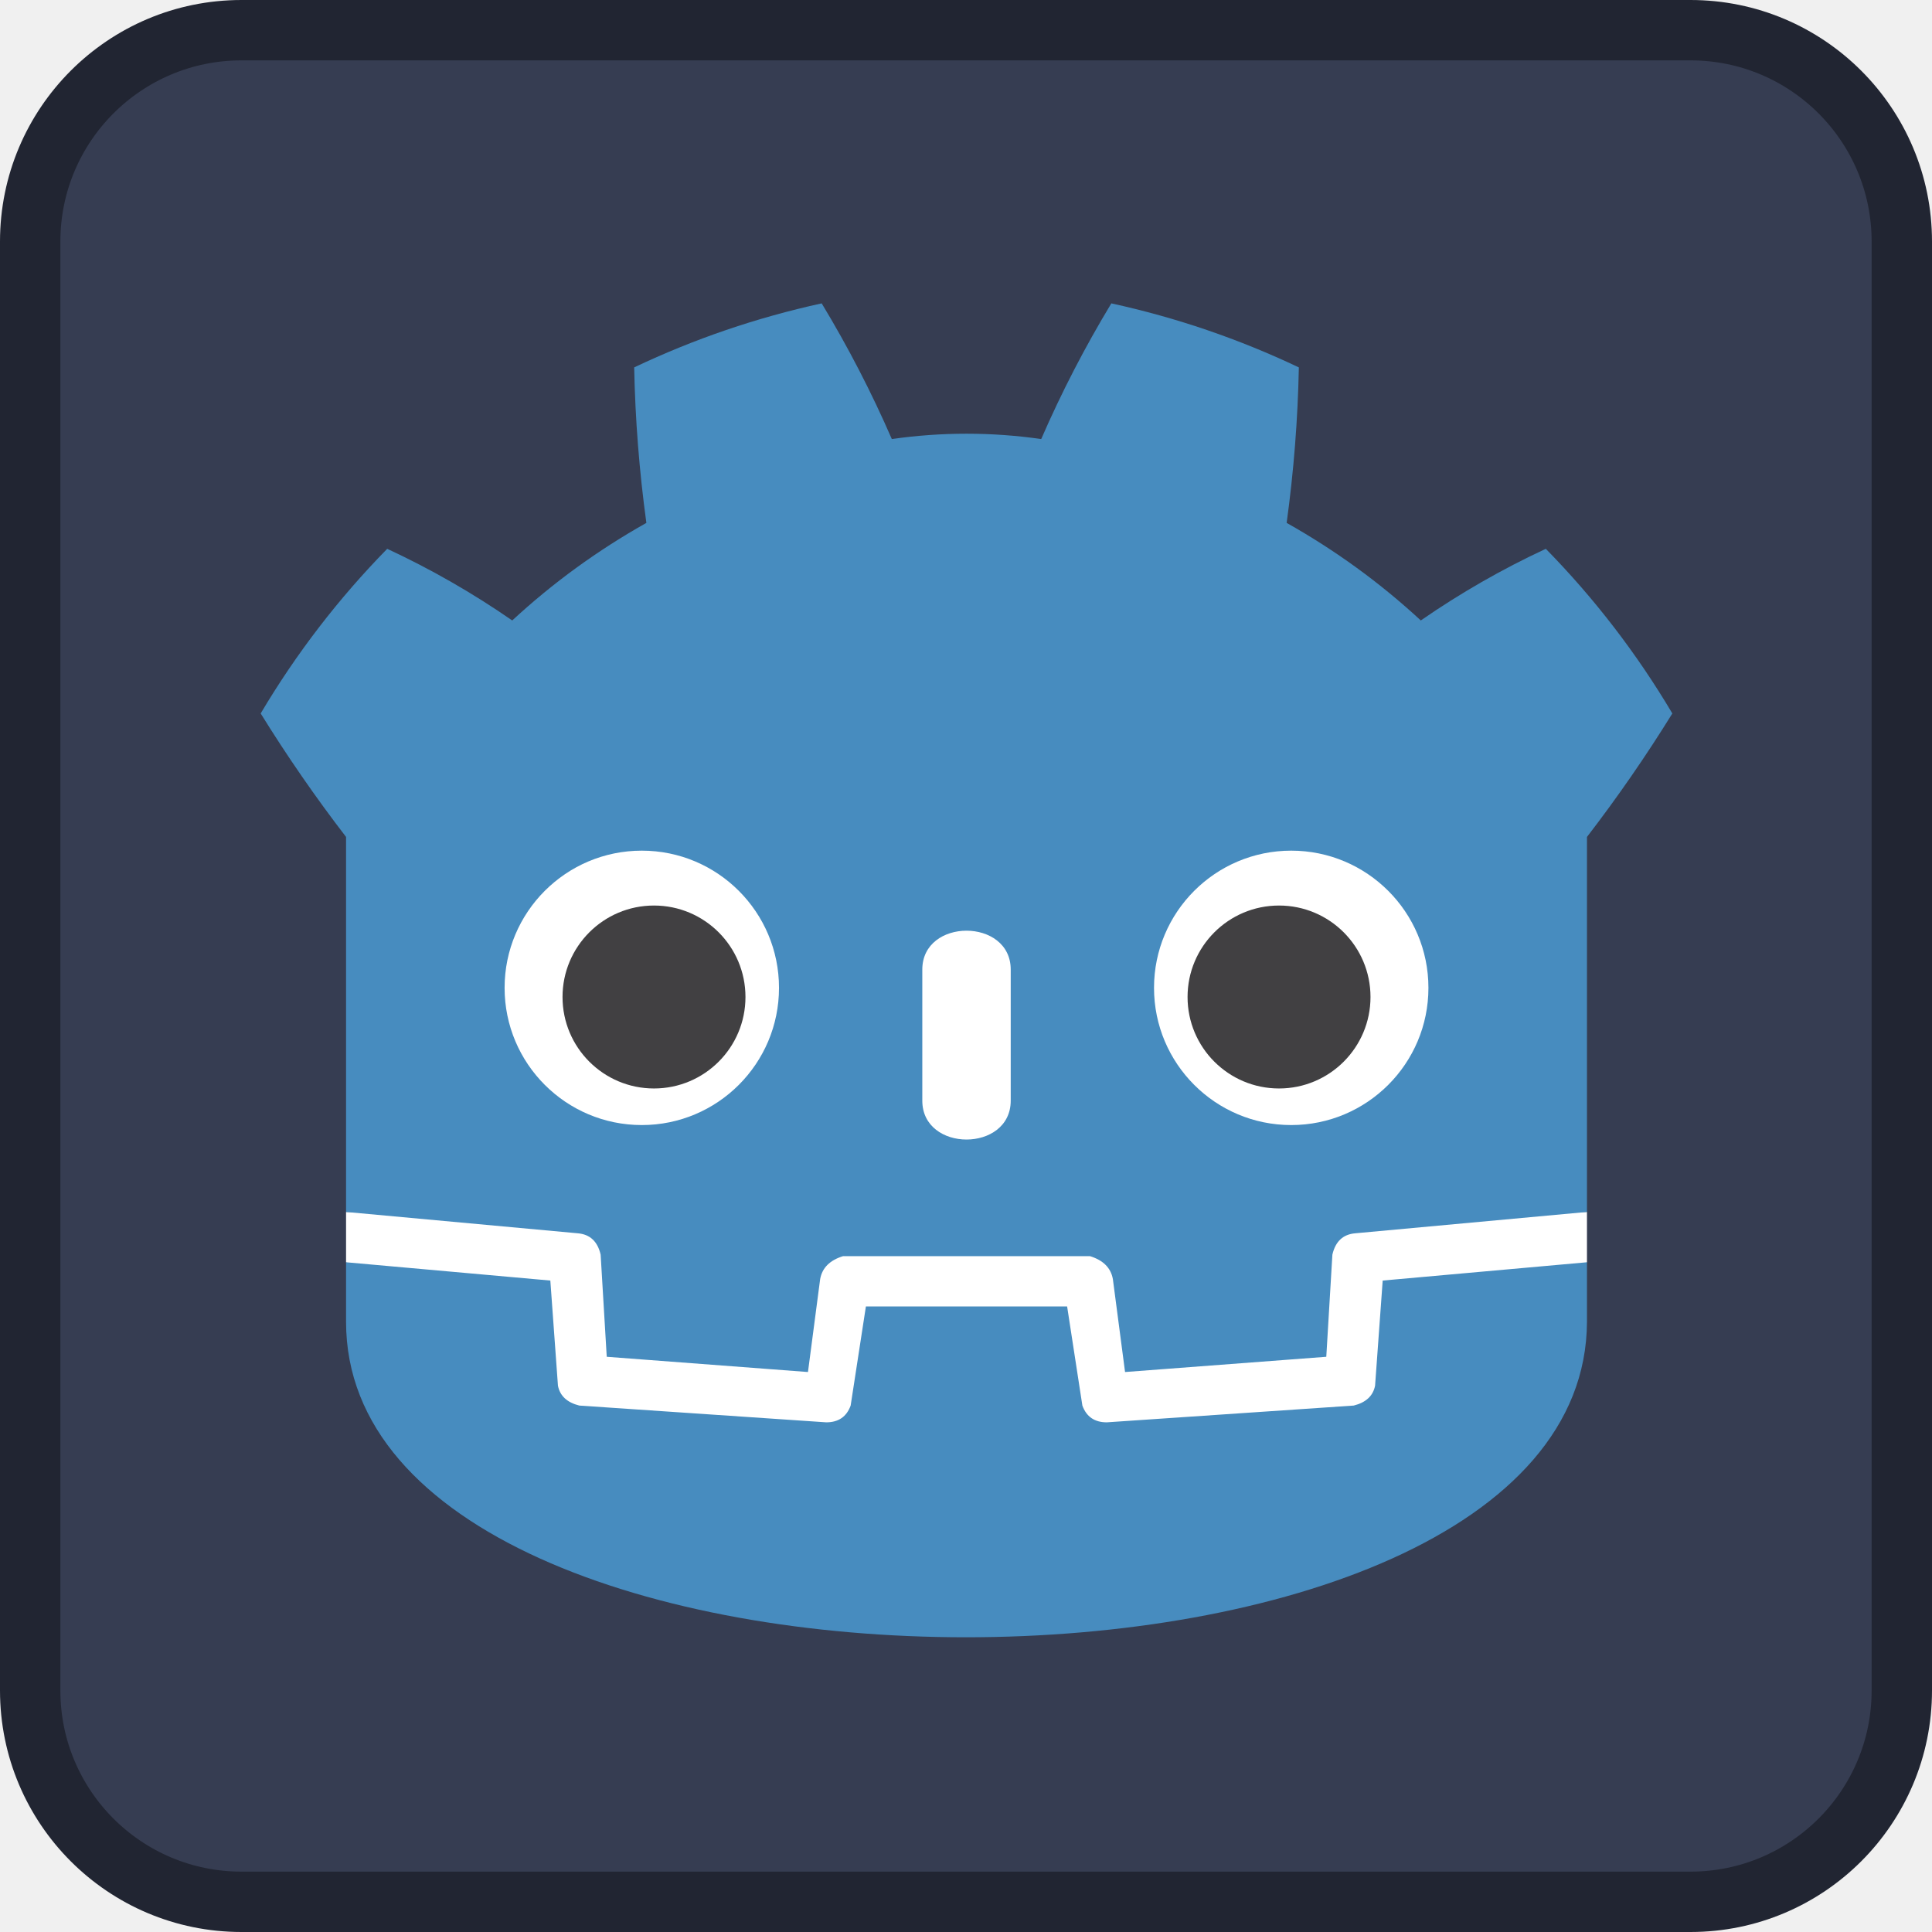
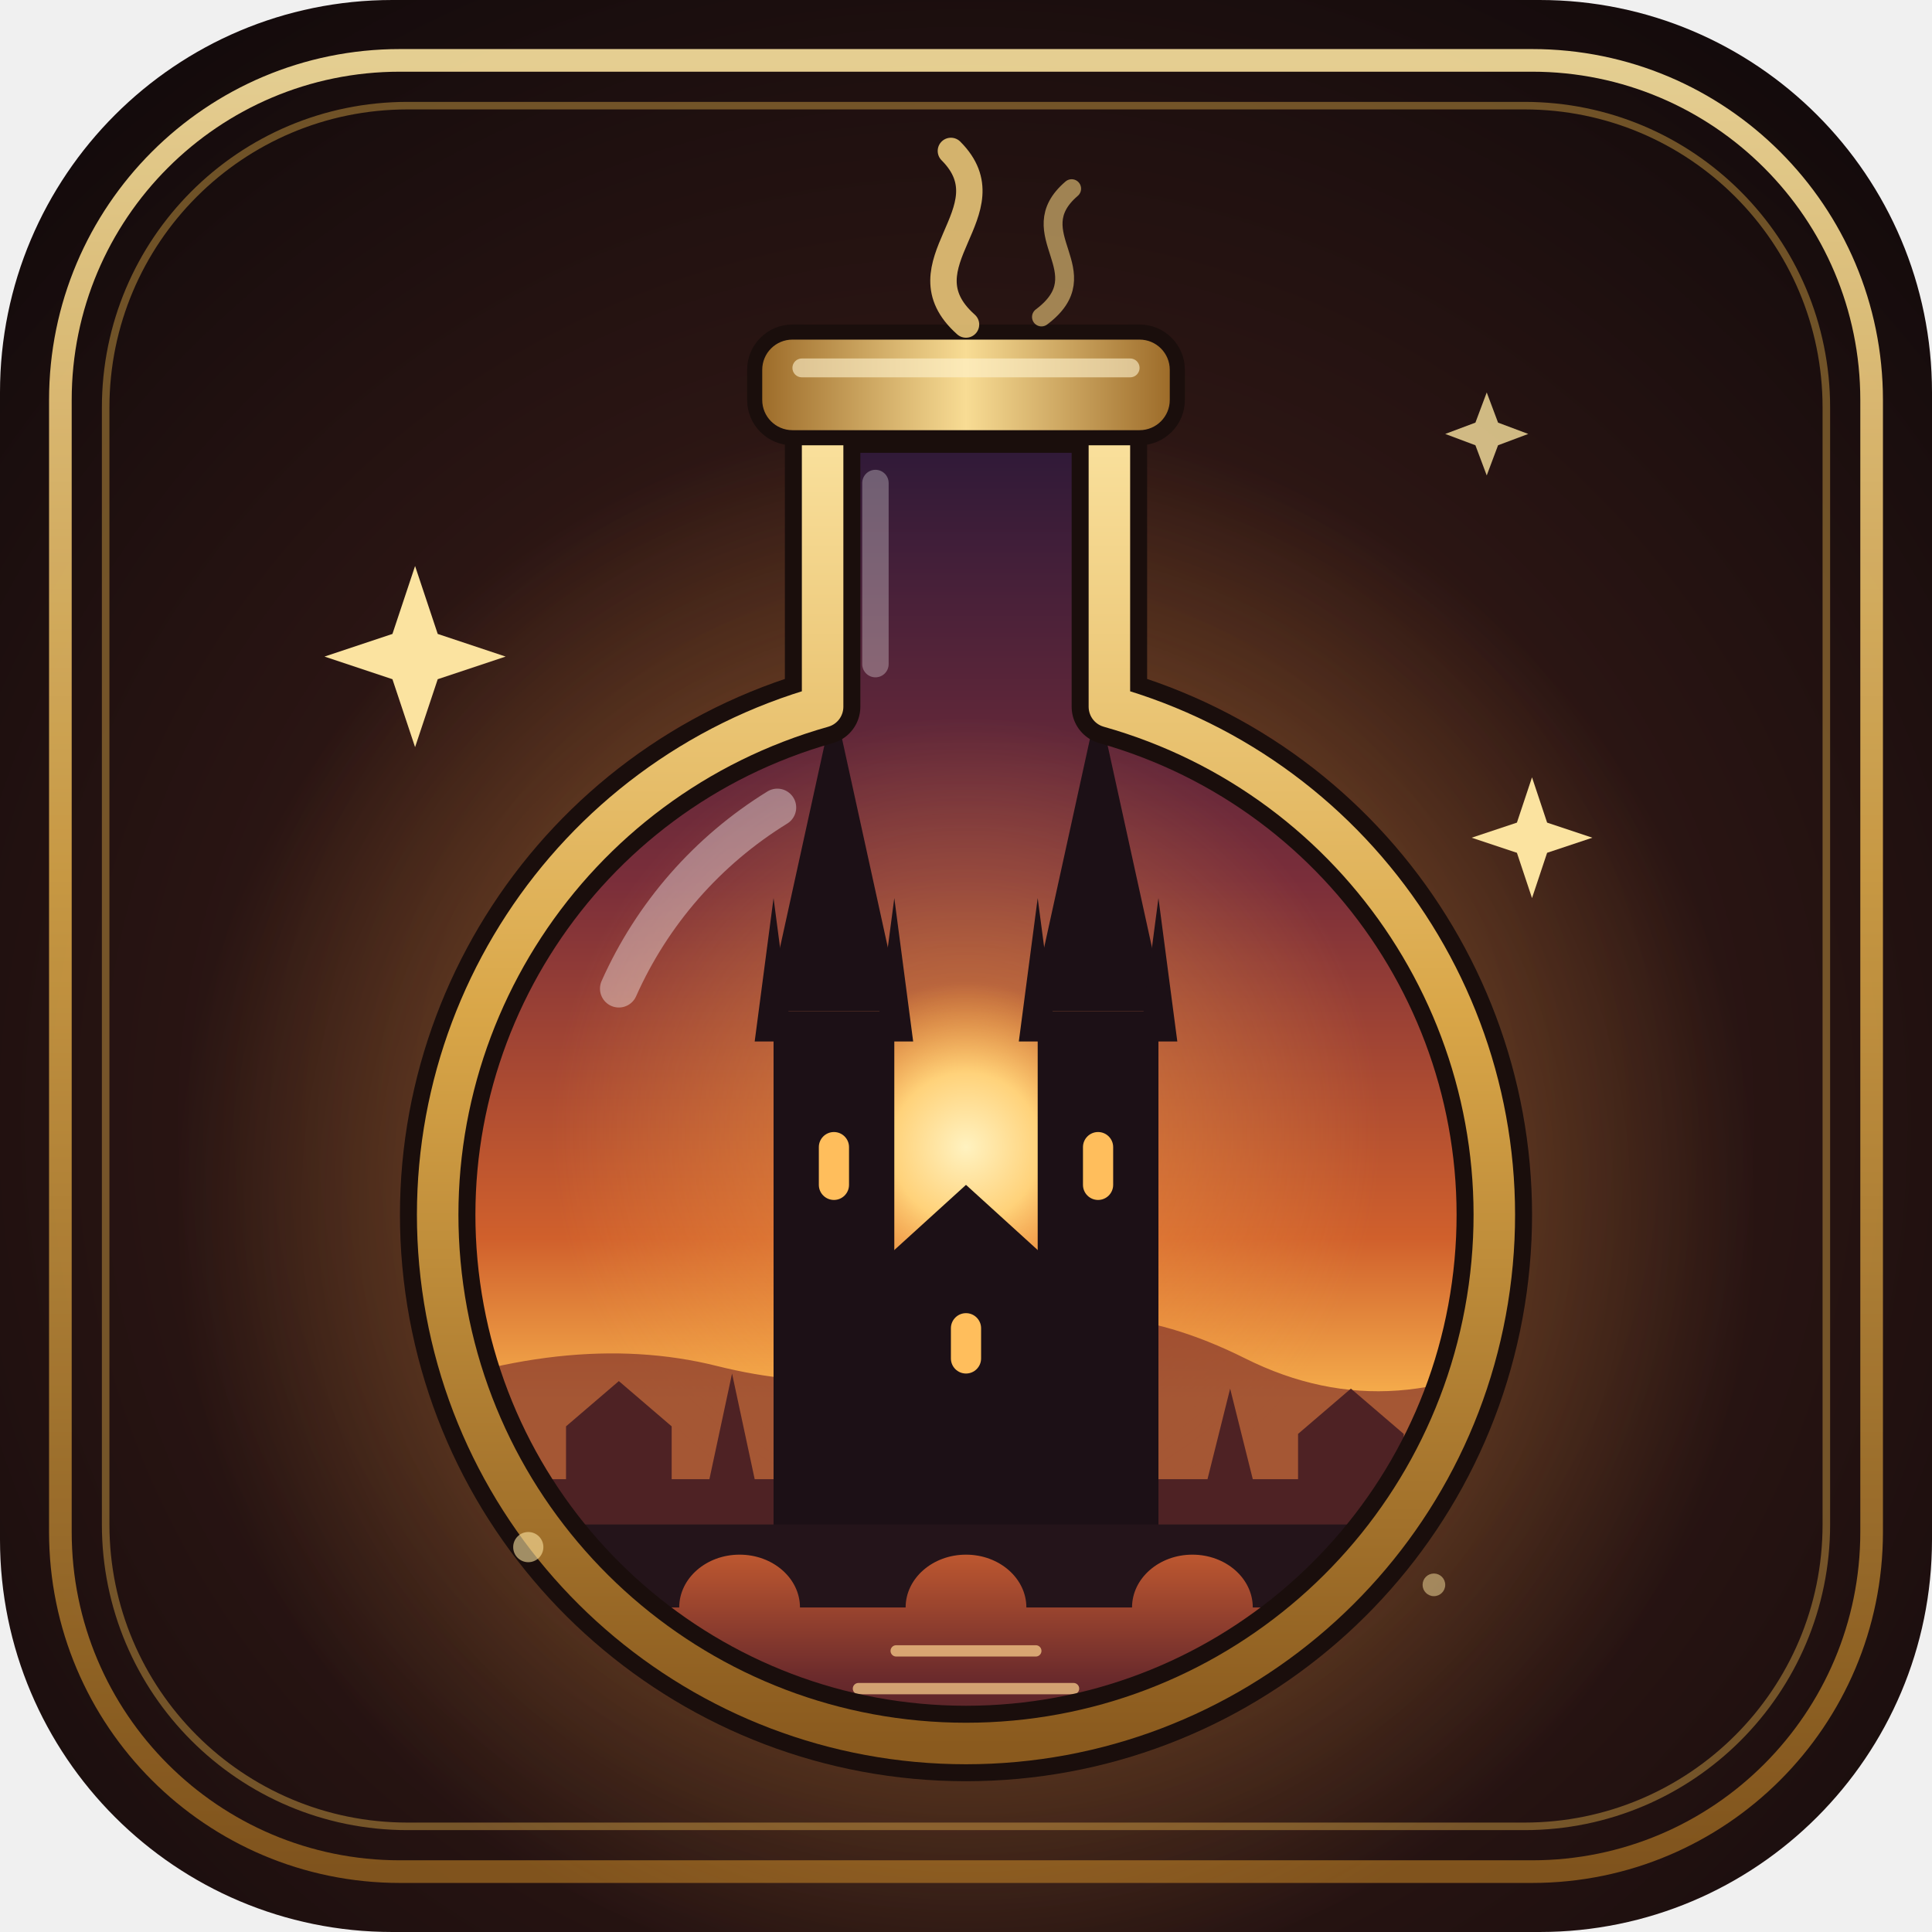
- <svg xmlns="http://www.w3.org/2000/svg" width="128" height="128">
-   <rect width="124" height="124" x="2" y="2" fill="#363d52" stroke="#212532" stroke-width="4" rx="14" />
-   <g fill="#fff" transform="translate(12.322 12.322)scale(.101)">
-     <path d="M105 673v33q407 354 814 0v-33z" />
-     <path fill="#478cbf" d="m105 673 152 14q12 1 15 14l4 67 132 10 8-61q2-11 15-15h162q13 4 15 15l8 61 132-10 4-67q3-13 15-14l152-14V427q30-39 56-81-35-59-83-108-43 20-82 47-40-37-88-64 7-51 8-102-59-28-123-42-26 43-46 89-49-7-98 0-20-46-46-89-64 14-123 42 1 51 8 102-48 27-88 64-39-27-82-47-48 49-83 108 26 42 56 81zm0 33v39c0 276 813 276 814 0v-39l-134 12-5 69q-2 10-14 13l-162 11q-12 0-16-11l-10-65H446l-10 65q-4 11-16 11l-162-11q-12-3-14-13l-5-69z" />
-     <path d="M483 600c0 34 58 34 58 0v-86c0-34-58-34-58 0z" />
-     <circle cx="725" cy="526" r="90" />
-     <circle cx="299" cy="526" r="90" />
+ <svg xmlns="http://www.w3.org/2000/svg" width="512" height="512" viewBox="0 0 512 512">
+   <defs>
+     <radialGradient id="bg" cx="50%" cy="58%" r="70%">
+       <stop offset="0" stop-color="#5a2a1e" />
+       <stop offset=".55" stop-color="#2a1513" />
+       <stop offset="1" stop-color="#120a0b" />
+     </radialGradient>
+     <linearGradient id="gold" x1="0" y1="0" x2="0" y2="1">
+       <stop offset="0" stop-color="#fbe3a0" />
+       <stop offset=".45" stop-color="#d9a648" />
+       <stop offset="1" stop-color="#8a5a1e" />
+     </linearGradient>
+     <linearGradient id="goldH" x1="0" y1="0" x2="1" y2="0">
+       <stop offset="0" stop-color="#9a6826" />
+       <stop offset=".5" stop-color="#f8dc94" />
+       <stop offset="1" stop-color="#9a6826" />
+     </linearGradient>
+     <linearGradient id="sky" x1="0" y1="110" x2="0" y2="462" gradientUnits="userSpaceOnUse">
+       <stop offset="0" stop-color="#2a1838" />
+       <stop offset=".35" stop-color="#7a2e3a" />
+       <stop offset=".62" stop-color="#d0602c" />
+       <stop offset=".74" stop-color="#f6ae4c" />
+       <stop offset="1" stop-color="#f6ae4c" />
+     </linearGradient>
+     <radialGradient id="sun" cx="50%" cy="50%" r="50%">
+       <stop offset="0" stop-color="#fff2c0" />
+       <stop offset=".45" stop-color="#ffd27a" />
+       <stop offset="1" stop-color="#ffb04a" stop-opacity="0" />
+     </radialGradient>
+     <radialGradient id="halo" cx="50%" cy="50%" r="50%">
+       <stop offset="0" stop-color="#ffb04a" stop-opacity=".55" />
+       <stop offset="1" stop-color="#ffb04a" stop-opacity="0" />
+     </radialGradient>
+     <linearGradient id="river" x1="0" y1="0" x2="0" y2="1">
+       <stop offset="0" stop-color="#c25a30" />
+       <stop offset=".5" stop-color="#6a2a2c" />
+       <stop offset="1" stop-color="#2a1420" />
+     </linearGradient>
+     <clipPath id="flask">
+       <path d="M218 110V187.3A140 140 0 1 0 294 187.3V110Z" />
+     </clipPath>
+   </defs>
+   <rect width="512" height="512" rx="104" fill="url(#bg)" />
+   <rect x="16" y="16" width="480" height="480" rx="90" fill="none" stroke="url(#gold)" stroke-width="6" opacity=".9" />
+   <rect x="28" y="28" width="456" height="456" rx="80" fill="none" stroke="#d9a648" stroke-width="2" opacity=".45" />
+   <circle cx="256" cy="320" r="210" fill="url(#halo)" />
+   <g clip-path="url(#flask)">
+     <rect x="100" y="100" width="312" height="380" fill="url(#sky)" />
+     <circle cx="256" cy="300" r="110" fill="url(#halo)" />
+     <circle cx="256" cy="304" r="44" fill="url(#sun)" />
+     <path fill="#8a3a2c" opacity=".75" d="M100 372Q150 352 190 362T260 356T330 360T412 354V480H100Z" />
+     <path fill="#4e2224" d="M100 392L120 392 126 376 134 392 150 392 150 378 164 366 178 378 178 392 188 392 194 364 200 392H320L326 368 332 392 344 392 344 380 358 368 372 380 372 392 382 392 388 372 396 392H412V480H100Z" />
+     <g fill="#1c1016">
+       <path d="M234 334L256 314 278 334V410H234Z" />
+       <path d="M205 268H237V410H205Z" />
+       <path d="M203 268L221 186 239 268Z" />
+       <path d="M200 276L205 238 210 276Z" />
+       <path d="M232 276L237 238 242 276Z" />
+       <path d="M275 268H307V410H275Z" />
+       <path d="M273 268L291 186 309 268Z" />
+       <path d="M270 276L275 238 280 276Z" />
+       <path d="M302 276L307 238 312 276Z" />
+     </g>
+     <g fill="#ffbe5c">
+       <rect x="217" y="300" width="8" height="18" rx="4" />
+       <rect x="287" y="300" width="8" height="18" rx="4" />
+       <rect x="252" y="348" width="8" height="16" rx="4" />
+     </g>
+     <path fill="url(#river)" d="M100 410H412V480H100Z" />
+     <path fill="#24141a" d="M100 404H412V426H392A16 14 0 0 0 360 426H332A16 14 0 0 0 300 426H272A16 14 0 0 0 240 426H212A16 14 0 0 0 180 426H152A16 14 0 0 0 120 426H100Z" />
+     <g fill="#ffd690" opacity=".7">
+       <rect x="236" y="436" width="40" height="3" rx="1.5" />
+       <rect x="226" y="446" width="60" height="3" rx="1.5" />
+       <rect x="242" y="456" width="28" height="3" rx="1.5" />
+     </g>
  </g>
-   <g fill="#414042" transform="translate(12.322 12.322)scale(.101)">
-     <circle cx="307" cy="532" r="60" />
-     <circle cx="717" cy="532" r="60" />
+   <path d="M218 110V187.3A140 140 0 1 0 294 187.3V110Z" fill="none" stroke="#1a0e0c" stroke-width="20" stroke-linejoin="round" />
+   <path d="M218 110V187.3A140 140 0 1 0 294 187.3V110Z" fill="none" stroke="url(#gold)" stroke-width="11" stroke-linejoin="round" />
+   <rect x="200" y="88" width="112" height="28" rx="10" fill="url(#goldH)" stroke="#1a0e0c" stroke-width="4" />
+   <rect x="210" y="95" width="92" height="5" rx="2.5" fill="#fff4cf" opacity=".6" />
+   <path d="M164 262A108 108 0 0 1 206 214" fill="none" stroke="#fff" stroke-width="10" stroke-linecap="round" opacity=".38" />
+   <path d="M232 128V176" fill="none" stroke="#fff" stroke-width="7" stroke-linecap="round" opacity=".3" />
+   <path d="M256 86C238 70 268 56 252 40" fill="none" stroke="#f3cf7e" stroke-width="7" stroke-linecap="round" opacity=".85" />
+   <path d="M276 84C292 72 270 62 284 50" fill="none" stroke="#f3cf7e" stroke-width="5" stroke-linecap="round" opacity=".6" />
+   <g fill="#fbe3a0">
+     <path d="M110 150L116 168 134 174 116 180 110 198 104 180 86 174 104 168Z" />
+     <path d="M406 206L410 218 422 222 410 226 406 238 402 226 390 222 402 218Z" />
+     <path d="M394 104L397 112 405 115 397 118 394 126 391 118 383 115 391 112Z" opacity=".8" />
+     <circle cx="140" cy="410" r="4" opacity=".6" />
+     <circle cx="380" cy="420" r="3" opacity=".5" />
  </g>
</svg>
